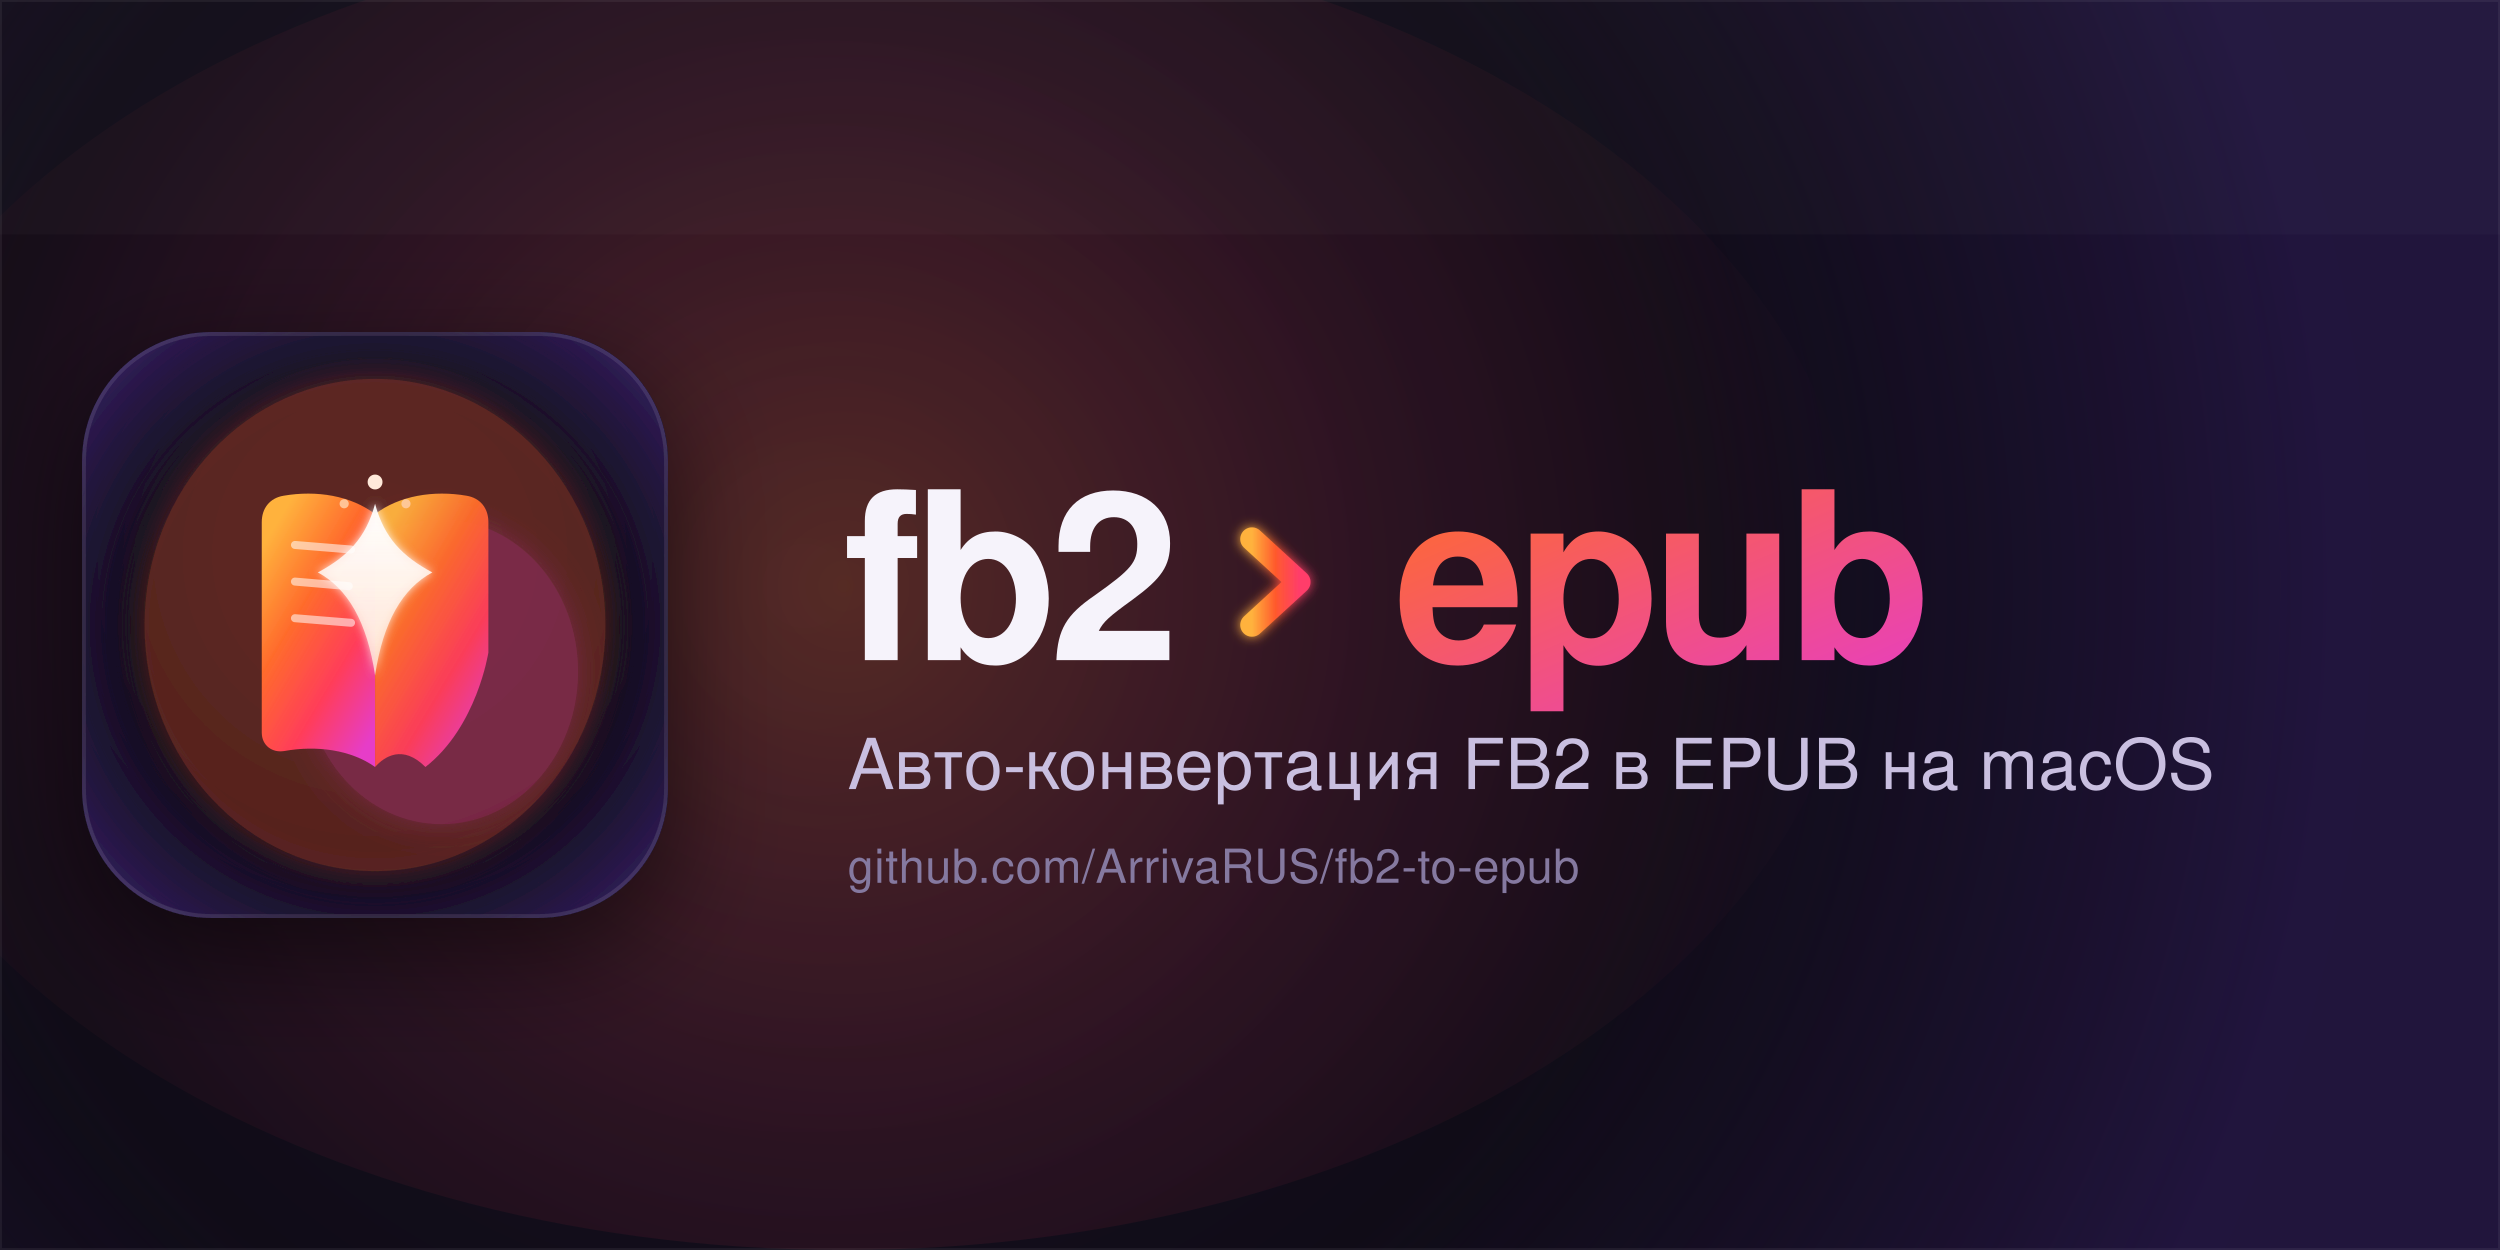
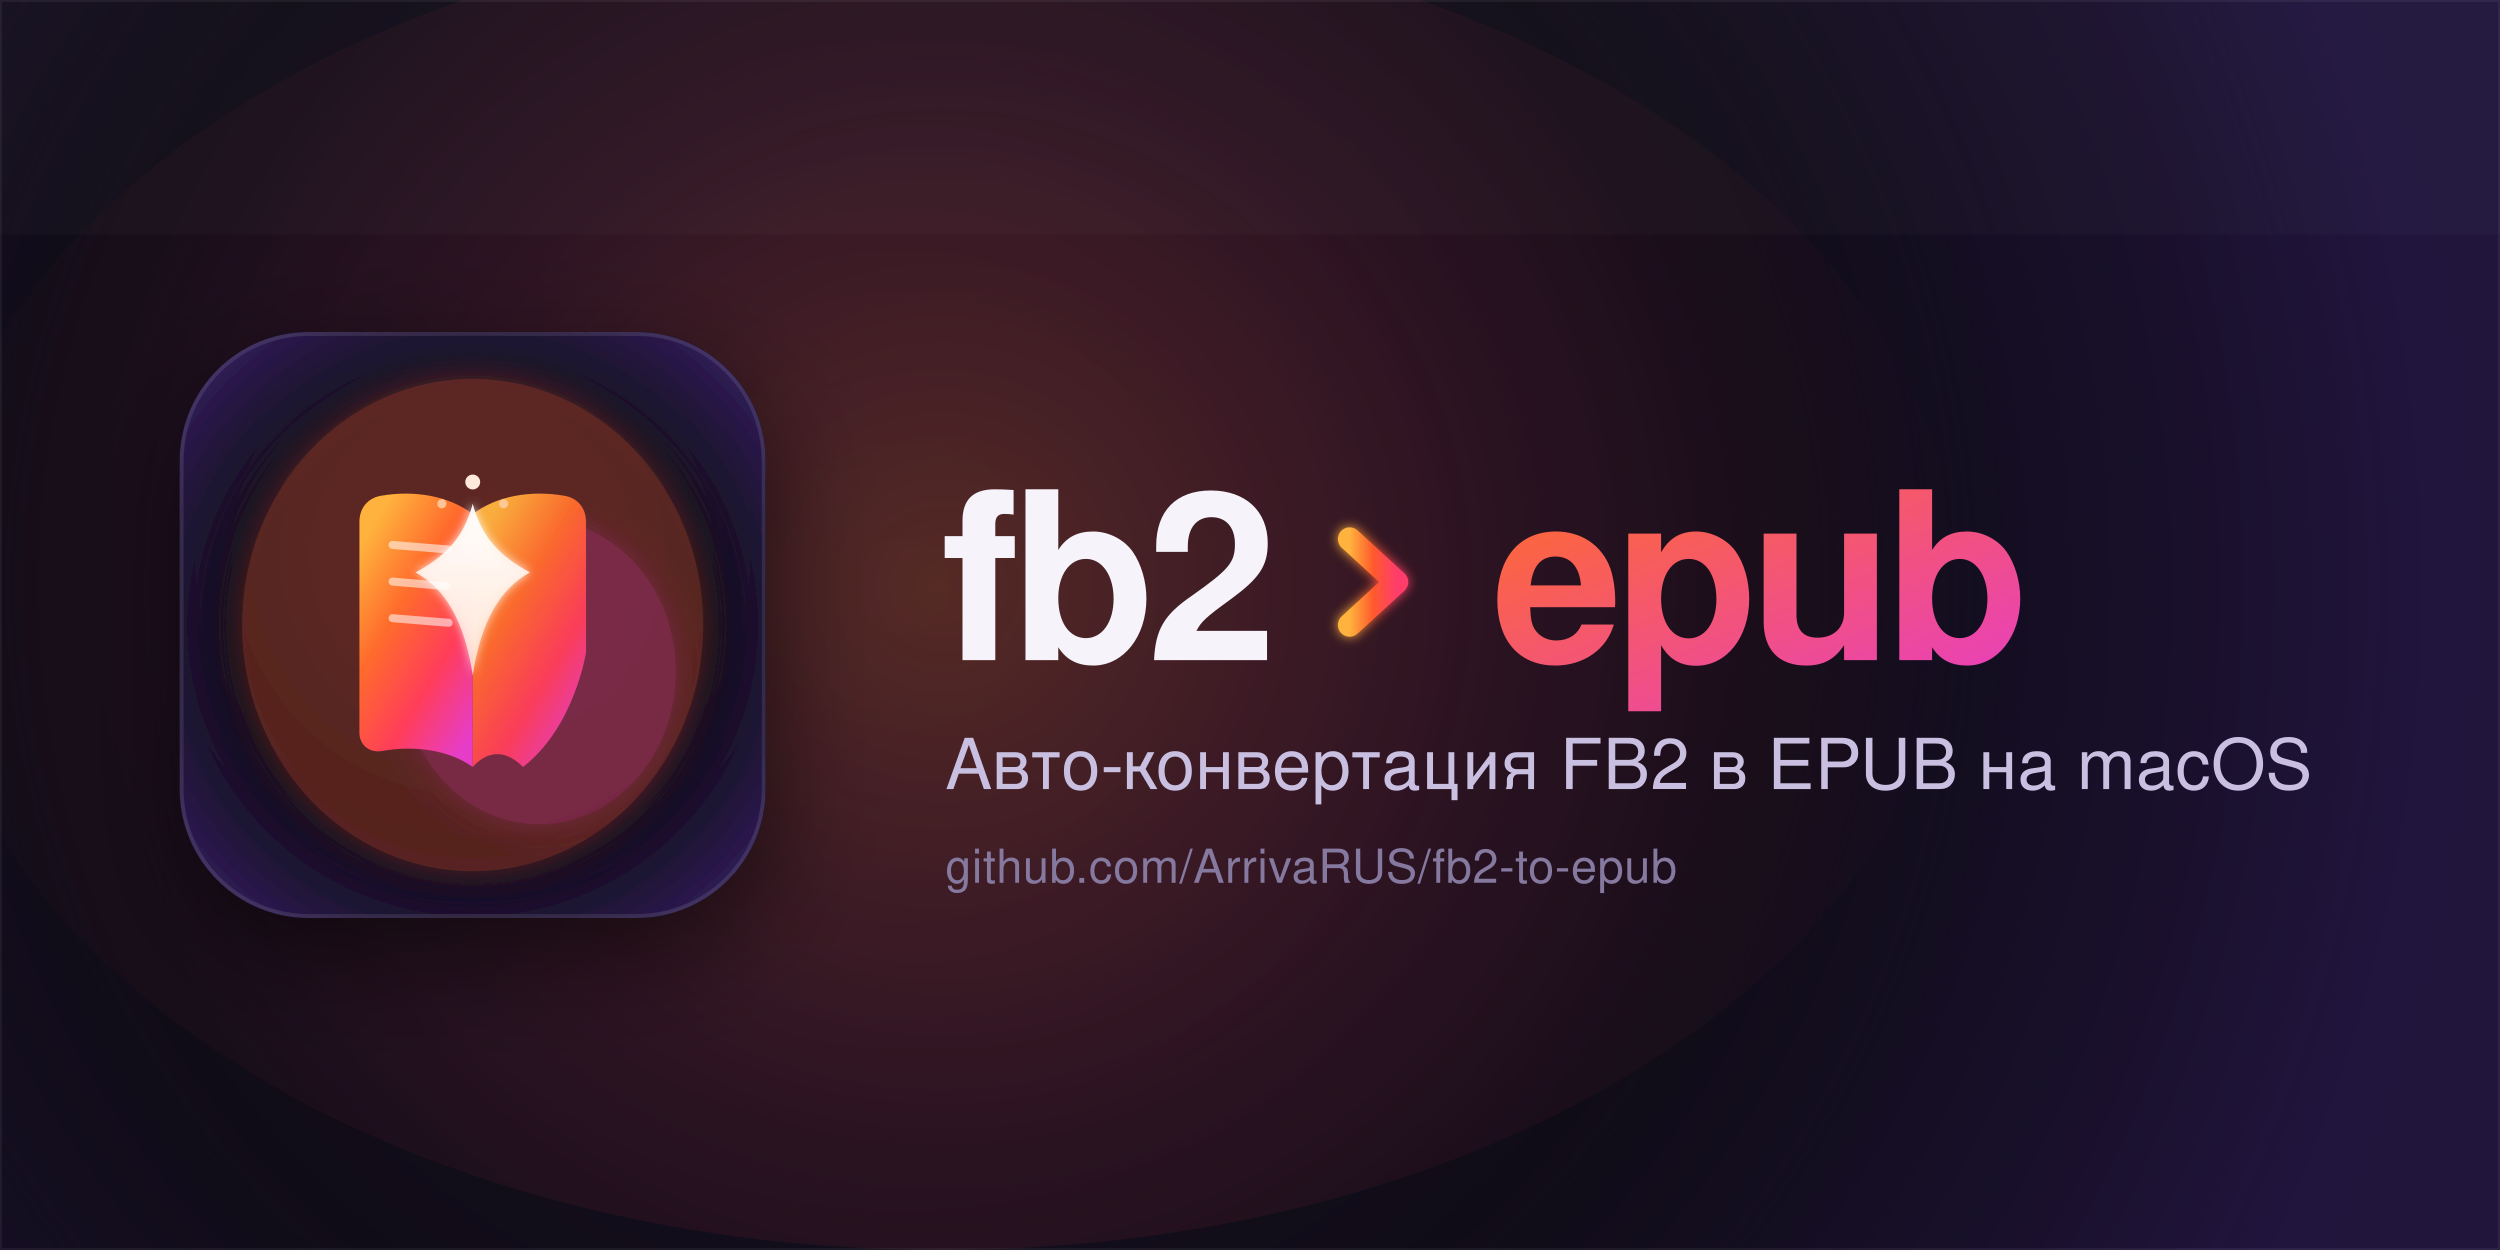
<svg xmlns="http://www.w3.org/2000/svg" width="1280" height="640" viewBox="0 0 1280 640" role="img" aria-label="fb2-to-epub — авто-конвертация FB2 в EPUB на macOS">
  <defs>
-     <radialGradient id="g-base" gradientUnits="userSpaceOnUse" cx="412" cy="300" r="820">
+     <radialGradient id="g-base" gradientUnits="userSpaceOnUse" cx="462" cy="300" r="820">
      <stop offset="0%" stop-color="#1A1422" />
      <stop offset="42%" stop-color="#120D1A" />
      <stop offset="74%" stop-color="#0C0A12" />
      <stop offset="100%" stop-color="#08080C" />
    </radialGradient>
-     <radialGradient id="g-edge" gradientUnits="userSpaceOnUse" cx="412" cy="300" r="780">
+     <radialGradient id="g-edge" gradientUnits="userSpaceOnUse" cx="462" cy="300" r="780">
      <stop offset="56%" stop-color="#3A1E66" stop-opacity="0" />
      <stop offset="100%" stop-color="#42257E" stop-opacity="0.42" />
    </radialGradient>
-     <radialGradient id="g-warmbloom" gradientUnits="userSpaceOnUse" cx="432" cy="300" r="520">
+     <radialGradient id="g-warmbloom" gradientUnits="userSpaceOnUse" cx="482" cy="300" r="520">
      <stop offset="0%" stop-color="#FF6B2C" stop-opacity="0.26" />
      <stop offset="55%" stop-color="#FF3D5A" stop-opacity="0.10" />
      <stop offset="100%" stop-color="#FF3D5A" stop-opacity="0" />
    </radialGradient>
    <radialGradient id="ic-bg" cx="50%" cy="38%" r="92%">
      <stop offset="0%" stop-color="#1A1422" />
      <stop offset="55%" stop-color="#100C18" />
      <stop offset="100%" stop-color="#08080C" />
    </radialGradient>
    <radialGradient id="ic-edgeglow" cx="50%" cy="50%" r="62%">
      <stop offset="62%" stop-color="#3A1E66" stop-opacity="0" />
      <stop offset="100%" stop-color="#4A2A8A" stop-opacity="0.55" />
    </radialGradient>
    <linearGradient id="warm" x1="20%" y1="6%" x2="84%" y2="98%">
      <stop offset="0%" stop-color="#FFB23D" />
      <stop offset="34%" stop-color="#FF6B2C" />
      <stop offset="68%" stop-color="#FF3D5A" />
      <stop offset="100%" stop-color="#E63CC8" />
    </linearGradient>
    <linearGradient id="warm-h" x1="0%" y1="0%" x2="100%" y2="0%">
      <stop offset="0%" stop-color="#FFB23D" />
      <stop offset="50%" stop-color="#FF5A2C" />
      <stop offset="100%" stop-color="#FF3D6A" />
    </linearGradient>
    <linearGradient id="warm-epub" x1="0%" y1="0%" x2="100%" y2="100%">
      <stop offset="0%" stop-color="#FF6B2C" />
      <stop offset="100%" stop-color="#E63CC8" />
    </linearGradient>
    <linearGradient id="sheen" x1="0%" y1="0%" x2="0%" y2="100%">
      <stop offset="0%" stop-color="#FFFFFF" stop-opacity="0.95" />
      <stop offset="100%" stop-color="#FFE9DA" stop-opacity="0.78" />
    </linearGradient>
    <filter id="f-glow" x="-60%" y="-60%" width="220%" height="220%">
      <feGaussianBlur stdDeviation="8" result="b" />
      <feMerge>
        <feMergeNode in="b" />
        <feMergeNode in="SourceGraphic" />
      </feMerge>
    </filter>
    <filter id="f-glow-small" x="-80%" y="-80%" width="260%" height="260%">
      <feGaussianBlur stdDeviation="3" result="b" />
      <feMerge>
        <feMergeNode in="b" />
        <feMergeNode in="SourceGraphic" />
      </feMerge>
    </filter>
    <filter id="f-tileshadow" x="-50%" y="-50%" width="200%" height="200%">
      <feDropShadow dx="0" dy="18" stdDeviation="28" flood-color="#000000" flood-opacity="0.55" />
    </filter>
    <clipPath id="clip-tile">
      <rect x="0" y="0" width="300" height="300" rx="66" ry="66" />
    </clipPath>
  </defs>
  <style>
    .sans { font-family: -apple-system, BlinkMacSystemFont, "SF Pro Display", "Helvetica Neue", Helvetica, Arial, sans-serif; }
  </style>
  <rect x="0" y="0" width="1280" height="640" fill="#08080C" />
  <rect x="0" y="0" width="1280" height="640" fill="url(#g-base)" />
  <rect x="0" y="0" width="1280" height="640" fill="url(#g-edge)" />
-   <ellipse cx="432" cy="300" rx="520" ry="340" fill="url(#g-warmbloom)" />
+   <ellipse cx="482" cy="300" rx="520" ry="340" fill="url(#g-warmbloom)" />
  <rect x="0" y="0" width="1280" height="120" fill="#FFFFFF" opacity="0.02" />
  <rect x="0.5" y="0.5" width="1279" height="639" fill="none" stroke="#FFFFFF" stroke-opacity="0.06" />
-   <g transform="translate(42,170)" filter="url(#f-tileshadow)">
+   <g transform="translate(92,170)" filter="url(#f-tileshadow)">
    <g clip-path="url(#clip-tile)">
      <rect x="0" y="0" width="300" height="300" fill="#08080C" />
      <rect x="0" y="0" width="300" height="300" fill="url(#ic-bg)" />
      <rect x="0" y="0" width="300" height="300" fill="url(#ic-edgeglow)" />
      <ellipse cx="150" cy="150" rx="118" ry="126" fill="#FF5A2C" opacity="0.30" filter="url(#f-glow)" />
      <ellipse cx="184" cy="174" rx="70" ry="78" fill="#E63CC8" opacity="0.22" filter="url(#f-glow)" />
      <g transform="matrix(0.293,0,0,0.293,0.02,0.02)">
        <g>
          <path d="M512 318                    C 470 286, 410 276, 352 286                    C 328 290, 314 308, 314 332                    L 314 700                    C 314 722, 332 736, 354 732                    C 410 722, 470 730, 512 760                    Z" fill="url(#warm)" />
          <path d="M512 318                    C 554 286, 614 276, 672 286                    C 696 290, 710 308, 710 332                    L 710 560                    C 710 560, 690 690, 600 760                    C 560 720, 528 742, 512 760                    Z" fill="url(#warm)" opacity="0.96" />
          <path d="M512 300                    C 528 360, 560 392, 612 420                    C 560 448, 526 506, 512 600                    C 498 506, 464 448, 412 420                    C 464 392, 496 360, 512 300 Z" fill="url(#sheen)" filter="url(#f-glow)" />
          <g stroke="#FFFFFF" stroke-opacity="0.55" stroke-width="14" stroke-linecap="round">
            <line x1="372" y1="372" x2="470" y2="380" />
            <line x1="372" y1="436" x2="466" y2="444" />
            <line x1="372" y1="500" x2="470" y2="508" />
          </g>
          <circle cx="512" cy="262" r="13" fill="#FFE9DA" />
          <circle cx="566" cy="300" r="8" fill="#FFCBA0" opacity="0.9" />
          <circle cx="458" cy="300" r="8" fill="#FFCBA0" opacity="0.9" />
        </g>
      </g>
    </g>
    <rect x="1" y="1" width="298" height="298" rx="65" ry="65" fill="none" stroke="#FFFFFF" stroke-opacity="0.10" stroke-width="2" />
  </g>
-   <text x="432" y="338" class="sans" font-size="120" font-weight="800" letter-spacing="-4" fill="#F6F3FB">fb2</text>
+   <text x="482" y="338" class="sans" font-size="120" font-weight="800" letter-spacing="-4" fill="#F6F3FB">fb2</text>
  <g filter="url(#f-glow-small)">
-     <path d="M591 298 L663 298" stroke="url(#warm-h)" stroke-width="12" stroke-linecap="round" />
-     <path d="M641 276 L665 298 L641 320" stroke="url(#warm-h)" stroke-width="12" stroke-linecap="round" stroke-linejoin="round" fill="none" />
+     <path d="M641 298 L713 298" stroke="url(#warm-h)" stroke-width="12" stroke-linecap="round" />
+     <path d="M691 276 L715 298 L691 320" stroke="url(#warm-h)" stroke-width="12" stroke-linecap="round" stroke-linejoin="round" fill="none" />
  </g>
-   <text x="714" y="338" class="sans" font-size="120" font-weight="800" letter-spacing="-4" fill="url(#warm-epub)">epub</text>
-   <text x="434" y="404" class="sans" font-size="36" font-weight="500" letter-spacing="0.2" fill="#C9BFE0">Авто-конвертация FB2 в EPUB на macOS</text>
-   <text x="434" y="452" class="sans" font-size="24" font-weight="500" letter-spacing="0.3" fill="#8579A0">github.com/ArrivaRUS/fb2-to-epub</text>
+   <text x="764" y="338" class="sans" font-size="120" font-weight="800" letter-spacing="-4" fill="url(#warm-epub)">epub</text>
+   <text x="484" y="404" class="sans" font-size="36" font-weight="500" letter-spacing="0.2" fill="#C9BFE0">Авто-конвертация FB2 в EPUB на macOS</text>
+   <text x="484" y="452" class="sans" font-size="24" font-weight="500" letter-spacing="0.3" fill="#8579A0">github.com/ArrivaRUS/fb2-to-epub</text>
</svg>
